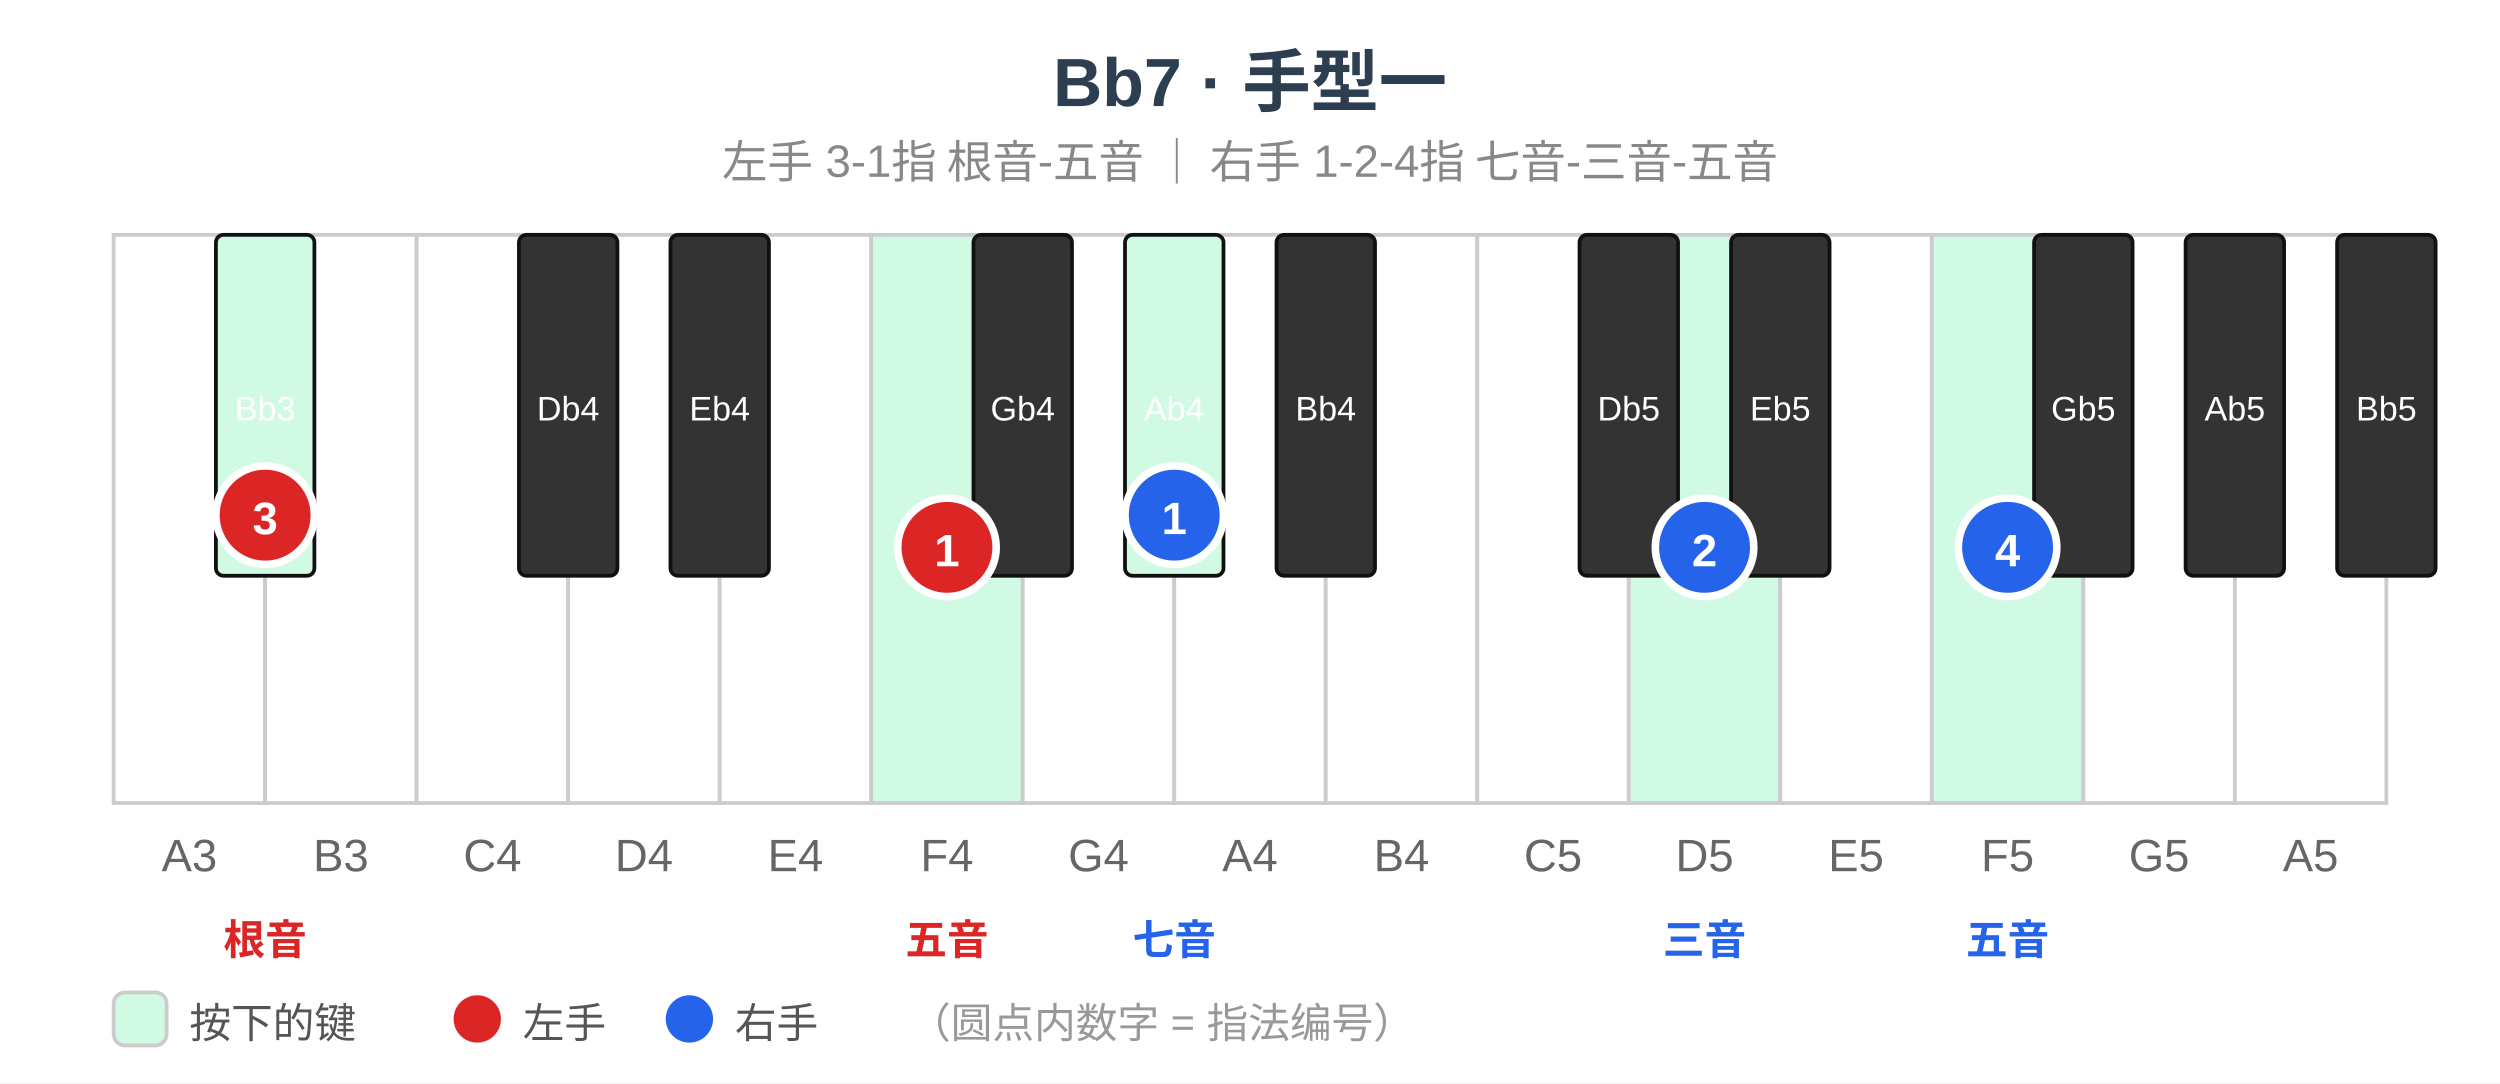
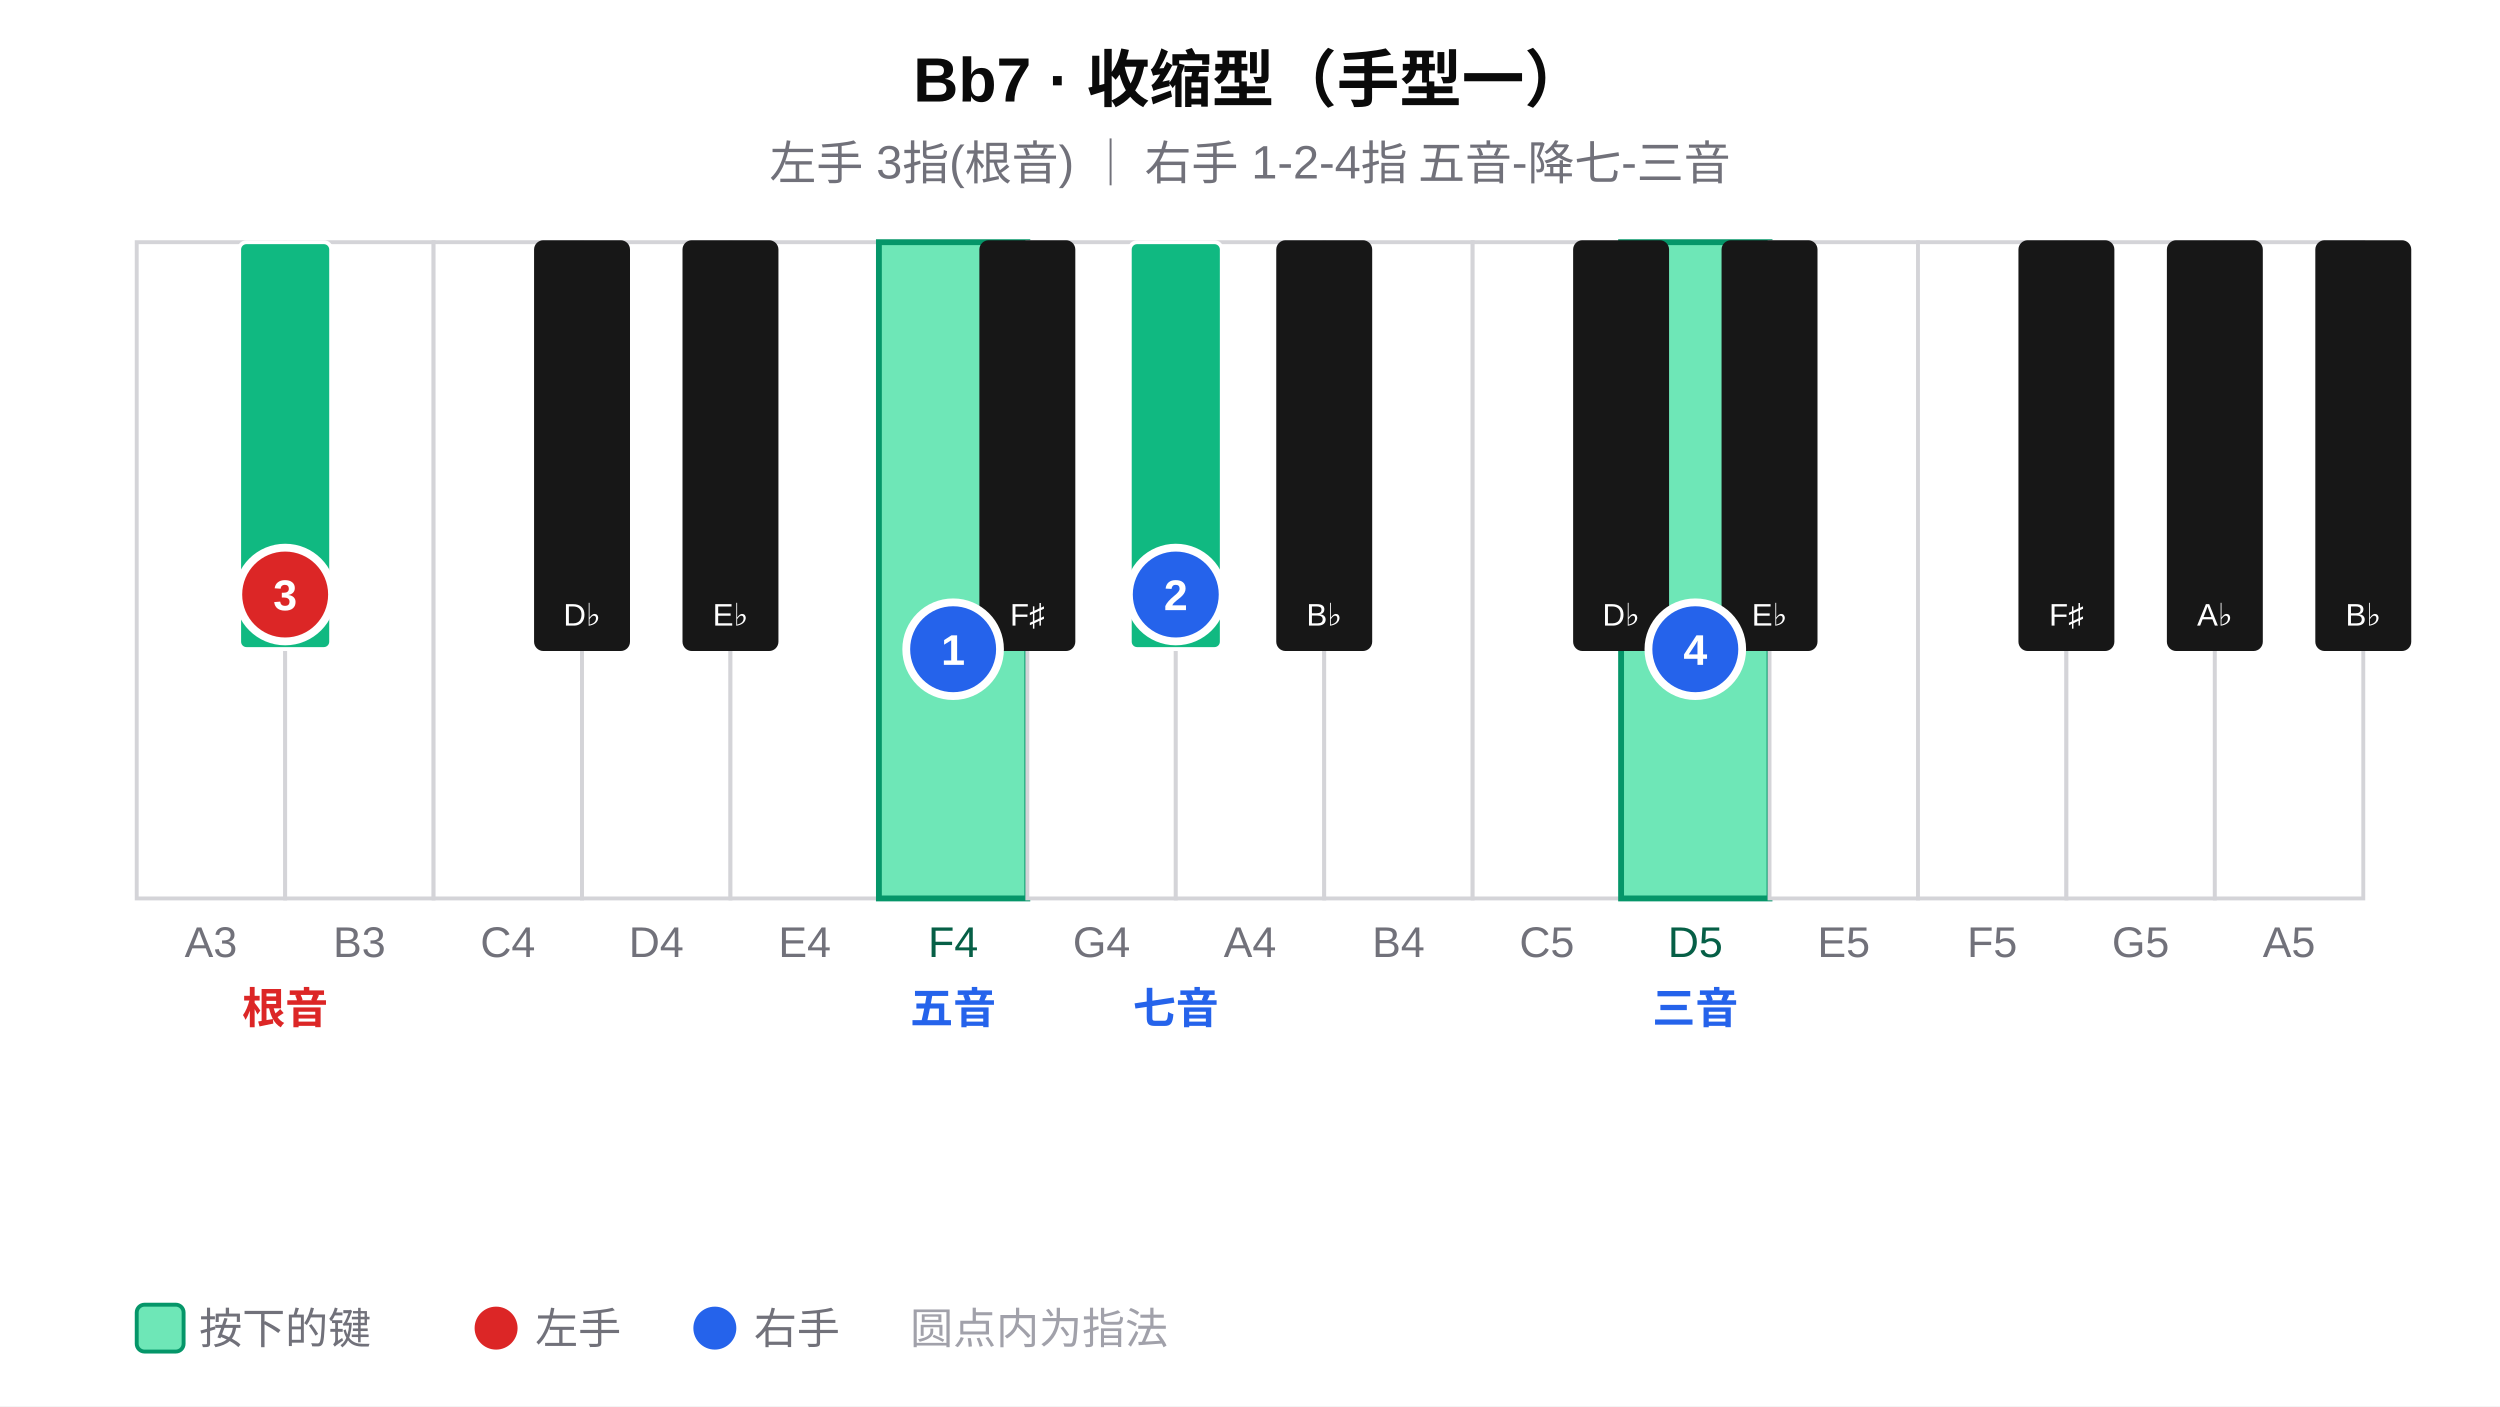
- <svg xmlns="http://www.w3.org/2000/svg" viewBox="0 0 660 286" width="660" height="286">
-   <rect width="660" height="286" fill="#ffffff" />
-   <text x="330.0" y="28" text-anchor="middle" font-family="Arial,sans-serif" font-size="18" font-weight="bold" fill="#2c3e50">Bb7 · 手型一</text>
-   <text x="330.0" y="47" text-anchor="middle" font-family="Arial,sans-serif" font-size="12" fill="#888">左手 3-1指 根音-五音 ｜ 右手 1-2-4指 七音-三音-五音</text>
-   <rect x="30.0" y="62" width="40" height="150" fill="white" stroke="#ccc" stroke-width="1" />
-   <text x="50.0" y="230" text-anchor="middle" font-family="Arial,sans-serif" font-size="12" fill="#666">A3</text>
-   <rect x="70.0" y="62" width="40" height="150" fill="white" stroke="#ccc" stroke-width="1" />
-   <text x="90.0" y="230" text-anchor="middle" font-family="Arial,sans-serif" font-size="12" fill="#666">B3</text>
-   <rect x="110.0" y="62" width="40" height="150" fill="white" stroke="#ccc" stroke-width="1" />
-   <text x="130.0" y="230" text-anchor="middle" font-family="Arial,sans-serif" font-size="12" fill="#666">C4</text>
-   <rect x="150.0" y="62" width="40" height="150" fill="white" stroke="#ccc" stroke-width="1" />
-   <text x="170.0" y="230" text-anchor="middle" font-family="Arial,sans-serif" font-size="12" fill="#666">D4</text>
-   <rect x="190.0" y="62" width="40" height="150" fill="white" stroke="#ccc" stroke-width="1" />
-   <text x="210.0" y="230" text-anchor="middle" font-family="Arial,sans-serif" font-size="12" fill="#666">E4</text>
-   <rect x="230.0" y="62" width="40" height="150" fill="#d1fae5" stroke="#ccc" stroke-width="1" />
-   <text x="250.0" y="230" text-anchor="middle" font-family="Arial,sans-serif" font-size="12" fill="#666">F4</text>
-   <rect x="270.0" y="62" width="40" height="150" fill="white" stroke="#ccc" stroke-width="1" />
-   <text x="290.0" y="230" text-anchor="middle" font-family="Arial,sans-serif" font-size="12" fill="#666">G4</text>
-   <rect x="310.0" y="62" width="40" height="150" fill="white" stroke="#ccc" stroke-width="1" />
-   <text x="330.0" y="230" text-anchor="middle" font-family="Arial,sans-serif" font-size="12" fill="#666">A4</text>
-   <rect x="350.0" y="62" width="40" height="150" fill="white" stroke="#ccc" stroke-width="1" />
-   <text x="370.0" y="230" text-anchor="middle" font-family="Arial,sans-serif" font-size="12" fill="#666">B4</text>
-   <rect x="390.0" y="62" width="40" height="150" fill="white" stroke="#ccc" stroke-width="1" />
-   <text x="410.0" y="230" text-anchor="middle" font-family="Arial,sans-serif" font-size="12" fill="#666">C5</text>
-   <rect x="430.0" y="62" width="40" height="150" fill="#d1fae5" stroke="#ccc" stroke-width="1" />
-   <text x="450.0" y="230" text-anchor="middle" font-family="Arial,sans-serif" font-size="12" fill="#666">D5</text>
-   <rect x="470.0" y="62" width="40" height="150" fill="white" stroke="#ccc" stroke-width="1" />
-   <text x="490.0" y="230" text-anchor="middle" font-family="Arial,sans-serif" font-size="12" fill="#666">E5</text>
-   <rect x="510.0" y="62" width="40" height="150" fill="#d1fae5" stroke="#ccc" stroke-width="1" />
-   <text x="530.0" y="230" text-anchor="middle" font-family="Arial,sans-serif" font-size="12" fill="#666">F5</text>
-   <rect x="550.0" y="62" width="40" height="150" fill="white" stroke="#ccc" stroke-width="1" />
-   <text x="570.0" y="230" text-anchor="middle" font-family="Arial,sans-serif" font-size="12" fill="#666">G5</text>
-   <rect x="590.0" y="62" width="40" height="150" fill="white" stroke="#ccc" stroke-width="1" />
-   <text x="610.0" y="230" text-anchor="middle" font-family="Arial,sans-serif" font-size="12" fill="#666">A5</text>
-   <rect x="57.0" y="62" width="26" height="90" fill="#d1fae5" stroke="#111" stroke-width="1" rx="2" />
-   <text x="70.0" y="111.0" text-anchor="middle" font-family="Arial,sans-serif" font-size="9" fill="#fff">Bb3</text>
-   <rect x="137.0" y="62" width="26" height="90" fill="#333" stroke="#111" stroke-width="1" rx="2" />
-   <text x="150.0" y="111.0" text-anchor="middle" font-family="Arial,sans-serif" font-size="9" fill="#fff">Db4</text>
-   <rect x="177.0" y="62" width="26" height="90" fill="#333" stroke="#111" stroke-width="1" rx="2" />
-   <text x="190.0" y="111.0" text-anchor="middle" font-family="Arial,sans-serif" font-size="9" fill="#fff">Eb4</text>
-   <rect x="257.0" y="62" width="26" height="90" fill="#333" stroke="#111" stroke-width="1" rx="2" />
-   <text x="270.0" y="111.0" text-anchor="middle" font-family="Arial,sans-serif" font-size="9" fill="#fff">Gb4</text>
-   <rect x="297.0" y="62" width="26" height="90" fill="#d1fae5" stroke="#111" stroke-width="1" rx="2" />
-   <text x="310.0" y="111.0" text-anchor="middle" font-family="Arial,sans-serif" font-size="9" fill="#fff">Ab4</text>
-   <rect x="337.0" y="62" width="26" height="90" fill="#333" stroke="#111" stroke-width="1" rx="2" />
-   <text x="350.0" y="111.0" text-anchor="middle" font-family="Arial,sans-serif" font-size="9" fill="#fff">Bb4</text>
-   <rect x="417.0" y="62" width="26" height="90" fill="#333" stroke="#111" stroke-width="1" rx="2" />
-   <text x="430.0" y="111.0" text-anchor="middle" font-family="Arial,sans-serif" font-size="9" fill="#fff">Db5</text>
-   <rect x="457.0" y="62" width="26" height="90" fill="#333" stroke="#111" stroke-width="1" rx="2" />
-   <text x="470.0" y="111.0" text-anchor="middle" font-family="Arial,sans-serif" font-size="9" fill="#fff">Eb5</text>
-   <rect x="537.0" y="62" width="26" height="90" fill="#333" stroke="#111" stroke-width="1" rx="2" />
-   <text x="550.0" y="111.0" text-anchor="middle" font-family="Arial,sans-serif" font-size="9" fill="#fff">Gb5</text>
-   <rect x="577.0" y="62" width="26" height="90" fill="#333" stroke="#111" stroke-width="1" rx="2" />
-   <text x="590.0" y="111.0" text-anchor="middle" font-family="Arial,sans-serif" font-size="9" fill="#fff">Ab5</text>
-   <rect x="617.0" y="62" width="26" height="90" fill="#333" stroke="#111" stroke-width="1" rx="2" />
-   <text x="630.0" y="111.0" text-anchor="middle" font-family="Arial,sans-serif" font-size="9" fill="#fff">Bb5</text>
-   <circle cx="70.0" cy="136.0" r="13" fill="#dc2626" stroke="white" stroke-width="2" />
-   <text x="70.0" y="141.0" text-anchor="middle" font-family="Arial,sans-serif" font-size="12" font-weight="bold" fill="white">3</text>
-   <text x="70.0" y="252" text-anchor="middle" font-family="Arial,sans-serif" font-size="11" font-weight="bold" fill="#dc2626">根音</text>
-   <circle cx="250.0" cy="144.5" r="13" fill="#dc2626" stroke="white" stroke-width="2" />
-   <text x="250.0" y="149.5" text-anchor="middle" font-family="Arial,sans-serif" font-size="12" font-weight="bold" fill="white">1</text>
-   <text x="250.0" y="252" text-anchor="middle" font-family="Arial,sans-serif" font-size="11" font-weight="bold" fill="#dc2626">五音</text>
-   <circle cx="310.0" cy="136.0" r="13" fill="#2563eb" stroke="white" stroke-width="2" />
-   <text x="310.0" y="141.0" text-anchor="middle" font-family="Arial,sans-serif" font-size="12" font-weight="bold" fill="white">1</text>
-   <text x="310.0" y="252" text-anchor="middle" font-family="Arial,sans-serif" font-size="11" font-weight="bold" fill="#2563eb">七音</text>
-   <circle cx="450.0" cy="144.5" r="13" fill="#2563eb" stroke="white" stroke-width="2" />
-   <text x="450.0" y="149.5" text-anchor="middle" font-family="Arial,sans-serif" font-size="12" font-weight="bold" fill="white">2</text>
-   <text x="450.0" y="252" text-anchor="middle" font-family="Arial,sans-serif" font-size="11" font-weight="bold" fill="#2563eb">三音</text>
-   <circle cx="530.0" cy="144.5" r="13" fill="#2563eb" stroke="white" stroke-width="2" />
-   <text x="530.0" y="149.5" text-anchor="middle" font-family="Arial,sans-serif" font-size="12" font-weight="bold" fill="white">4</text>
-   <text x="530.0" y="252" text-anchor="middle" font-family="Arial,sans-serif" font-size="11" font-weight="bold" fill="#2563eb">五音</text>
-   <rect x="30.0" y="262" width="14" height="14" rx="3" fill="#d1fae5" stroke="#ccc" stroke-width="1" />
-   <text x="50.0" y="274" font-family="Arial,sans-serif" font-size="11" fill="#555">按下的键</text>
-   <circle cx="126.0" cy="269" r="7" fill="#dc2626" stroke="white" stroke-width="1.5" />
-   <text x="138.0" y="274" font-family="Arial,sans-serif" font-size="11" fill="#555">左手</text>
-   <circle cx="182.0" cy="269" r="7" fill="#2563eb" stroke="white" stroke-width="1.5" />
-   <text x="194.0" y="274" font-family="Arial,sans-serif" font-size="11" fill="#555">右手</text>
-   <text x="240.0" y="274" font-family="Arial,sans-serif" font-size="11" fill="#999">（圆点内数字 = 指法编号）</text>
+ <svg xmlns="http://www.w3.org/2000/svg" viewBox="0 0 640 360" width="640" height="360">
+   <rect width="640" height="360" fill="#FFFFFF" />
+   <text x="320.0" y="26" text-anchor="middle" font-family="Arial, Helvetica, sans-serif" font-size="16" font-weight="bold" fill="#0A0A0A">Bb7 · 收缩型（手型一）</text>
+   <text x="320.0" y="46" text-anchor="middle" font-family="Arial, Helvetica, sans-serif" font-size="12" fill="#71717A">左手 3指(根音) ｜ 右手 1-2-4指 五音-降七-三音</text>
+   <rect x="35.00" y="62.00" width="38.00" height="168.00" rx="0" ry="0" fill="#FFFFFF" stroke="#D4D4D8" stroke-width="1" />
+   <text x="54.00" y="245.00" text-anchor="middle" font-family="Arial, Helvetica, sans-serif" font-size="11" fill="#71717A">A3</text>
+   <rect x="73.00" y="62.00" width="38.00" height="168.00" rx="0" ry="0" fill="#FFFFFF" stroke="#D4D4D8" stroke-width="1" />
+   <text x="92.00" y="245.00" text-anchor="middle" font-family="Arial, Helvetica, sans-serif" font-size="11" fill="#71717A">B3</text>
+   <rect x="111.00" y="62.00" width="38.00" height="168.00" rx="0" ry="0" fill="#FFFFFF" stroke="#D4D4D8" stroke-width="1" />
+   <text x="130.00" y="245.00" text-anchor="middle" font-family="Arial, Helvetica, sans-serif" font-size="11" fill="#71717A">C4</text>
+   <rect x="149.00" y="62.00" width="38.00" height="168.00" rx="0" ry="0" fill="#FFFFFF" stroke="#D4D4D8" stroke-width="1" />
+   <text x="168.00" y="245.00" text-anchor="middle" font-family="Arial, Helvetica, sans-serif" font-size="11" fill="#71717A">D4</text>
+   <rect x="187.00" y="62.00" width="38.00" height="168.00" rx="0" ry="0" fill="#FFFFFF" stroke="#D4D4D8" stroke-width="1" />
+   <text x="206.00" y="245.00" text-anchor="middle" font-family="Arial, Helvetica, sans-serif" font-size="11" fill="#71717A">E4</text>
+   <rect x="225.00" y="62.00" width="38.00" height="168.00" rx="0" ry="0" fill="#6EE7B7" stroke="#059669" stroke-width="1.5" />
+   <text x="244.00" y="245.00" text-anchor="middle" font-family="Arial, Helvetica, sans-serif" font-size="11" fill="#065F46">F4</text>
+   <rect x="263.00" y="62.00" width="38.00" height="168.00" rx="0" ry="0" fill="#FFFFFF" stroke="#D4D4D8" stroke-width="1" />
+   <text x="282.00" y="245.00" text-anchor="middle" font-family="Arial, Helvetica, sans-serif" font-size="11" fill="#71717A">G4</text>
+   <rect x="301.00" y="62.00" width="38.00" height="168.00" rx="0" ry="0" fill="#FFFFFF" stroke="#D4D4D8" stroke-width="1" />
+   <text x="320.00" y="245.00" text-anchor="middle" font-family="Arial, Helvetica, sans-serif" font-size="11" fill="#71717A">A4</text>
+   <rect x="339.00" y="62.00" width="38.00" height="168.00" rx="0" ry="0" fill="#FFFFFF" stroke="#D4D4D8" stroke-width="1" />
+   <text x="358.00" y="245.00" text-anchor="middle" font-family="Arial, Helvetica, sans-serif" font-size="11" fill="#71717A">B4</text>
+   <rect x="377.00" y="62.00" width="38.00" height="168.00" rx="0" ry="0" fill="#FFFFFF" stroke="#D4D4D8" stroke-width="1" />
+   <text x="396.00" y="245.00" text-anchor="middle" font-family="Arial, Helvetica, sans-serif" font-size="11" fill="#71717A">C5</text>
+   <rect x="415.00" y="62.00" width="38.00" height="168.00" rx="0" ry="0" fill="#6EE7B7" stroke="#059669" stroke-width="1.5" />
+   <text x="434.00" y="245.00" text-anchor="middle" font-family="Arial, Helvetica, sans-serif" font-size="11" fill="#065F46">D5</text>
+   <rect x="453.00" y="62.00" width="38.00" height="168.00" rx="0" ry="0" fill="#FFFFFF" stroke="#D4D4D8" stroke-width="1" />
+   <text x="472.00" y="245.00" text-anchor="middle" font-family="Arial, Helvetica, sans-serif" font-size="11" fill="#71717A">E5</text>
+   <rect x="491.00" y="62.00" width="38.00" height="168.00" rx="0" ry="0" fill="#FFFFFF" stroke="#D4D4D8" stroke-width="1" />
+   <text x="510.00" y="245.00" text-anchor="middle" font-family="Arial, Helvetica, sans-serif" font-size="11" fill="#71717A">F5</text>
+   <rect x="529.00" y="62.00" width="38.00" height="168.00" rx="0" ry="0" fill="#FFFFFF" stroke="#D4D4D8" stroke-width="1" />
+   <text x="548.00" y="245.00" text-anchor="middle" font-family="Arial, Helvetica, sans-serif" font-size="11" fill="#71717A">G5</text>
+   <rect x="567.00" y="62.00" width="38.00" height="168.00" rx="0" ry="0" fill="#FFFFFF" stroke="#D4D4D8" stroke-width="1" />
+   <text x="586.00" y="245.00" text-anchor="middle" font-family="Arial, Helvetica, sans-serif" font-size="11" fill="#71717A">A5</text>
+   <rect x="61.22" y="62.00" width="23.56" height="104.16" rx="1.88" fill="#10B981" stroke="#FFFFFF" stroke-width="1" />
+   <text x="73.00" y="160.16" text-anchor="middle" font-family="Arial, Helvetica, sans-serif" font-size="8" fill="#FFFFFF">B♭</text>
+   <rect x="137.22" y="62.00" width="23.56" height="104.16" rx="1.88" fill="#171717" stroke="#171717" stroke-width="1" />
+   <text x="149.00" y="160.16" text-anchor="middle" font-family="Arial, Helvetica, sans-serif" font-size="8" fill="#FFFFFF">D♭</text>
+   <rect x="175.22" y="62.00" width="23.56" height="104.16" rx="1.88" fill="#171717" stroke="#171717" stroke-width="1" />
+   <text x="187.00" y="160.16" text-anchor="middle" font-family="Arial, Helvetica, sans-serif" font-size="8" fill="#FFFFFF">E♭</text>
+   <rect x="251.22" y="62.00" width="23.56" height="104.16" rx="1.88" fill="#171717" stroke="#171717" stroke-width="1" />
+   <text x="263.00" y="160.16" text-anchor="middle" font-family="Arial, Helvetica, sans-serif" font-size="8" fill="#FFFFFF">F♯</text>
+   <rect x="289.22" y="62.00" width="23.56" height="104.16" rx="1.88" fill="#10B981" stroke="#FFFFFF" stroke-width="1" />
+   <text x="301.00" y="160.16" text-anchor="middle" font-family="Arial, Helvetica, sans-serif" font-size="8" fill="#FFFFFF">A♭</text>
+   <rect x="327.22" y="62.00" width="23.56" height="104.16" rx="1.88" fill="#171717" stroke="#171717" stroke-width="1" />
+   <text x="339.00" y="160.16" text-anchor="middle" font-family="Arial, Helvetica, sans-serif" font-size="8" fill="#FFFFFF">B♭</text>
+   <rect x="403.22" y="62.00" width="23.56" height="104.16" rx="1.88" fill="#171717" stroke="#171717" stroke-width="1" />
+   <text x="415.00" y="160.16" text-anchor="middle" font-family="Arial, Helvetica, sans-serif" font-size="8" fill="#FFFFFF">D♭</text>
+   <rect x="441.22" y="62.00" width="23.56" height="104.16" rx="1.88" fill="#171717" stroke="#171717" stroke-width="1" />
+   <text x="453.00" y="160.16" text-anchor="middle" font-family="Arial, Helvetica, sans-serif" font-size="8" fill="#FFFFFF">E♭</text>
+   <rect x="517.22" y="62.00" width="23.56" height="104.16" rx="1.88" fill="#171717" stroke="#171717" stroke-width="1" />
+   <text x="529.00" y="160.16" text-anchor="middle" font-family="Arial, Helvetica, sans-serif" font-size="8" fill="#FFFFFF">F♯</text>
+   <rect x="555.22" y="62.00" width="23.56" height="104.16" rx="1.88" fill="#171717" stroke="#171717" stroke-width="1" />
+   <text x="567.00" y="160.16" text-anchor="middle" font-family="Arial, Helvetica, sans-serif" font-size="8" fill="#FFFFFF">A♭</text>
+   <rect x="593.22" y="62.00" width="23.56" height="104.16" rx="1.88" fill="#171717" stroke="#171717" stroke-width="1" />
+   <text x="605.00" y="160.16" text-anchor="middle" font-family="Arial, Helvetica, sans-serif" font-size="8" fill="#FFFFFF">B♭</text>
+   <circle cx="73.0" cy="152.2" r="12" fill="#DC2626" stroke="#FFFFFF" stroke-width="2" />
+   <text x="73.0" y="156.2" text-anchor="middle" font-family="Arial, Helvetica, sans-serif" font-size="11" font-weight="bold" fill="#FFFFFF">3</text>
+   <text x="73.0" y="262" text-anchor="middle" font-family="Arial, Helvetica, sans-serif" font-size="11" font-weight="bold" fill="#DC2626">根音</text>
+   <circle cx="244.0" cy="166.2" r="12" fill="#2563EB" stroke="#FFFFFF" stroke-width="2" />
+   <text x="244.0" y="170.2" text-anchor="middle" font-family="Arial, Helvetica, sans-serif" font-size="11" font-weight="bold" fill="#FFFFFF">1</text>
+   <text x="244.0" y="262" text-anchor="middle" font-family="Arial, Helvetica, sans-serif" font-size="11" font-weight="bold" fill="#2563EB">五音</text>
+   <circle cx="301.0" cy="152.2" r="12" fill="#2563EB" stroke="#FFFFFF" stroke-width="2" />
+   <text x="301.0" y="156.2" text-anchor="middle" font-family="Arial, Helvetica, sans-serif" font-size="11" font-weight="bold" fill="#FFFFFF">2</text>
+   <text x="301.0" y="262" text-anchor="middle" font-family="Arial, Helvetica, sans-serif" font-size="11" font-weight="bold" fill="#2563EB">七音</text>
+   <circle cx="434.0" cy="166.2" r="12" fill="#2563EB" stroke="#FFFFFF" stroke-width="2" />
+   <text x="434.0" y="170.2" text-anchor="middle" font-family="Arial, Helvetica, sans-serif" font-size="11" font-weight="bold" fill="#FFFFFF">4</text>
+   <text x="434.0" y="262" text-anchor="middle" font-family="Arial, Helvetica, sans-serif" font-size="11" font-weight="bold" fill="#2563EB">三音</text>
+   <rect x="35.0" y="334" width="12" height="12" rx="2" fill="#6EE7B7" stroke="#059669" stroke-width="1" />
+   <text x="51.0" y="344" font-family="Arial, Helvetica, sans-serif" font-size="11" fill="#71717A">按下的键</text>
+   <circle cx="127.0" cy="340" r="6" fill="#DC2626" stroke="#FFFFFF" stroke-width="1" />
+   <text x="137.0" y="344" font-family="Arial, Helvetica, sans-serif" font-size="11" fill="#71717A">左手</text>
+   <circle cx="183.0" cy="340" r="6" fill="#2563EB" stroke="#FFFFFF" stroke-width="1" />
+   <text x="193.0" y="344" font-family="Arial, Helvetica, sans-serif" font-size="11" fill="#71717A">右手</text>
+   <text x="233.0" y="344" font-family="Arial, Helvetica, sans-serif" font-size="11" fill="#A1A1AA">圆点内为指法</text>
</svg>
